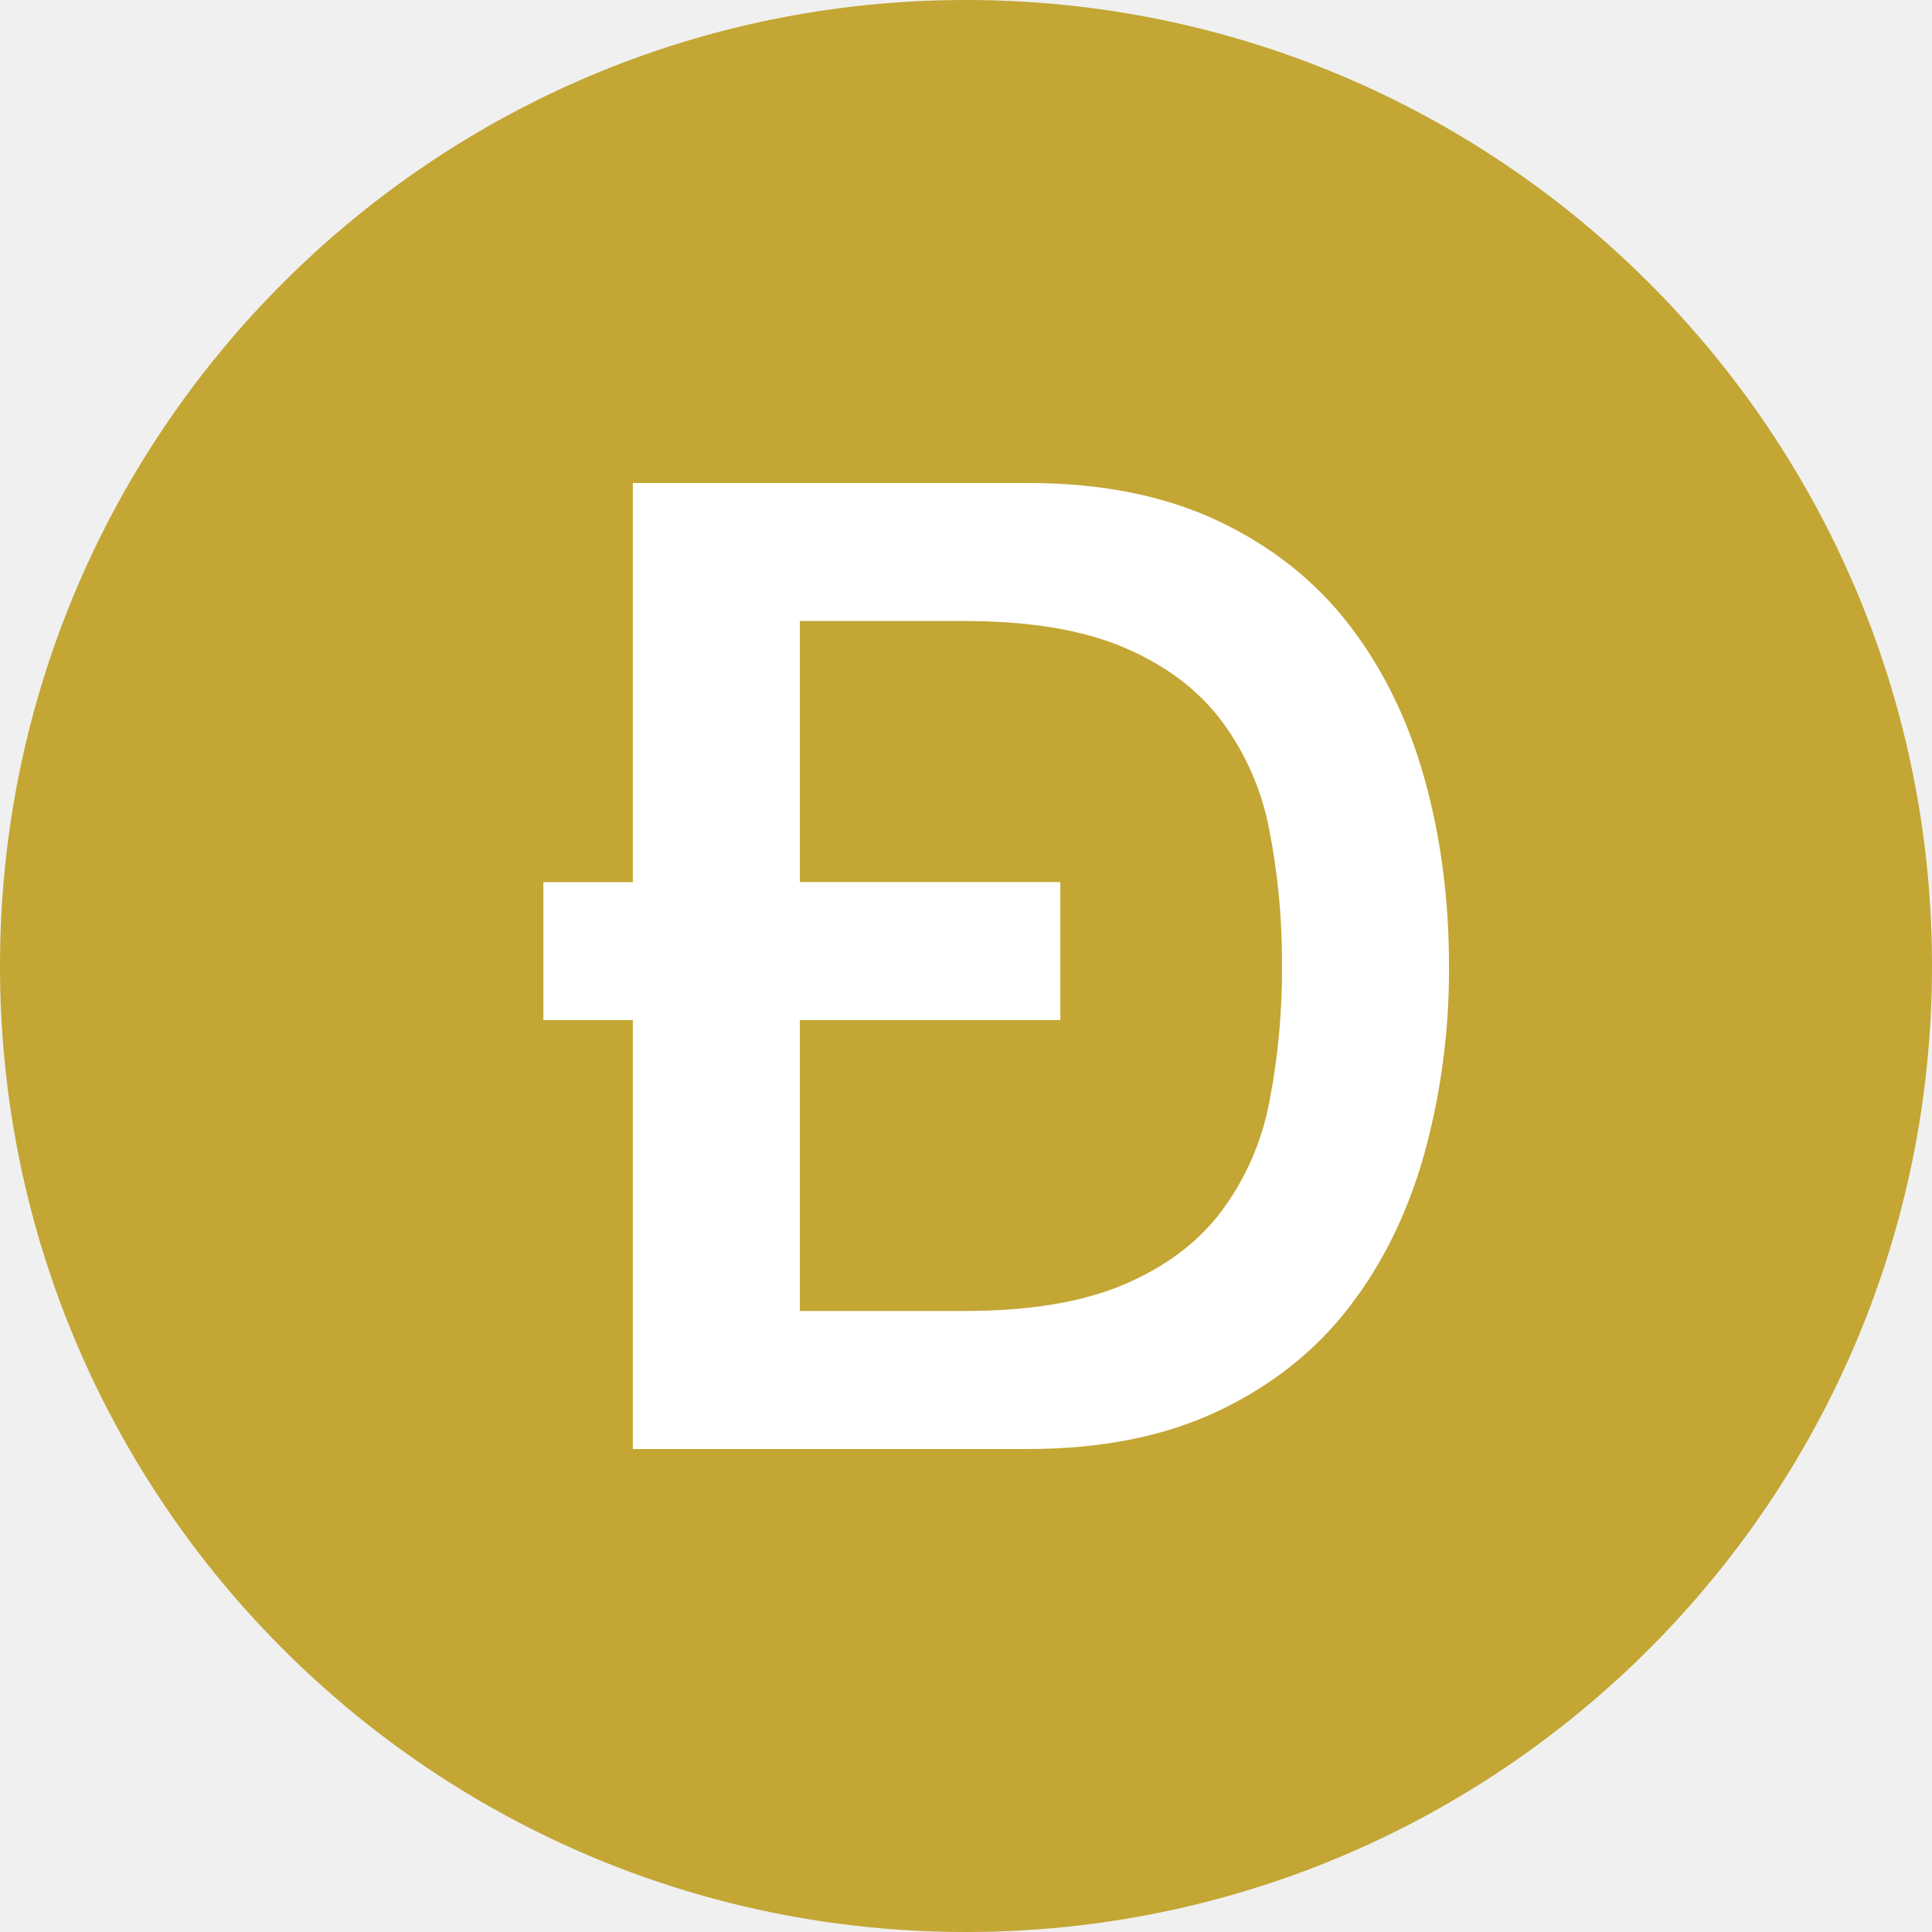
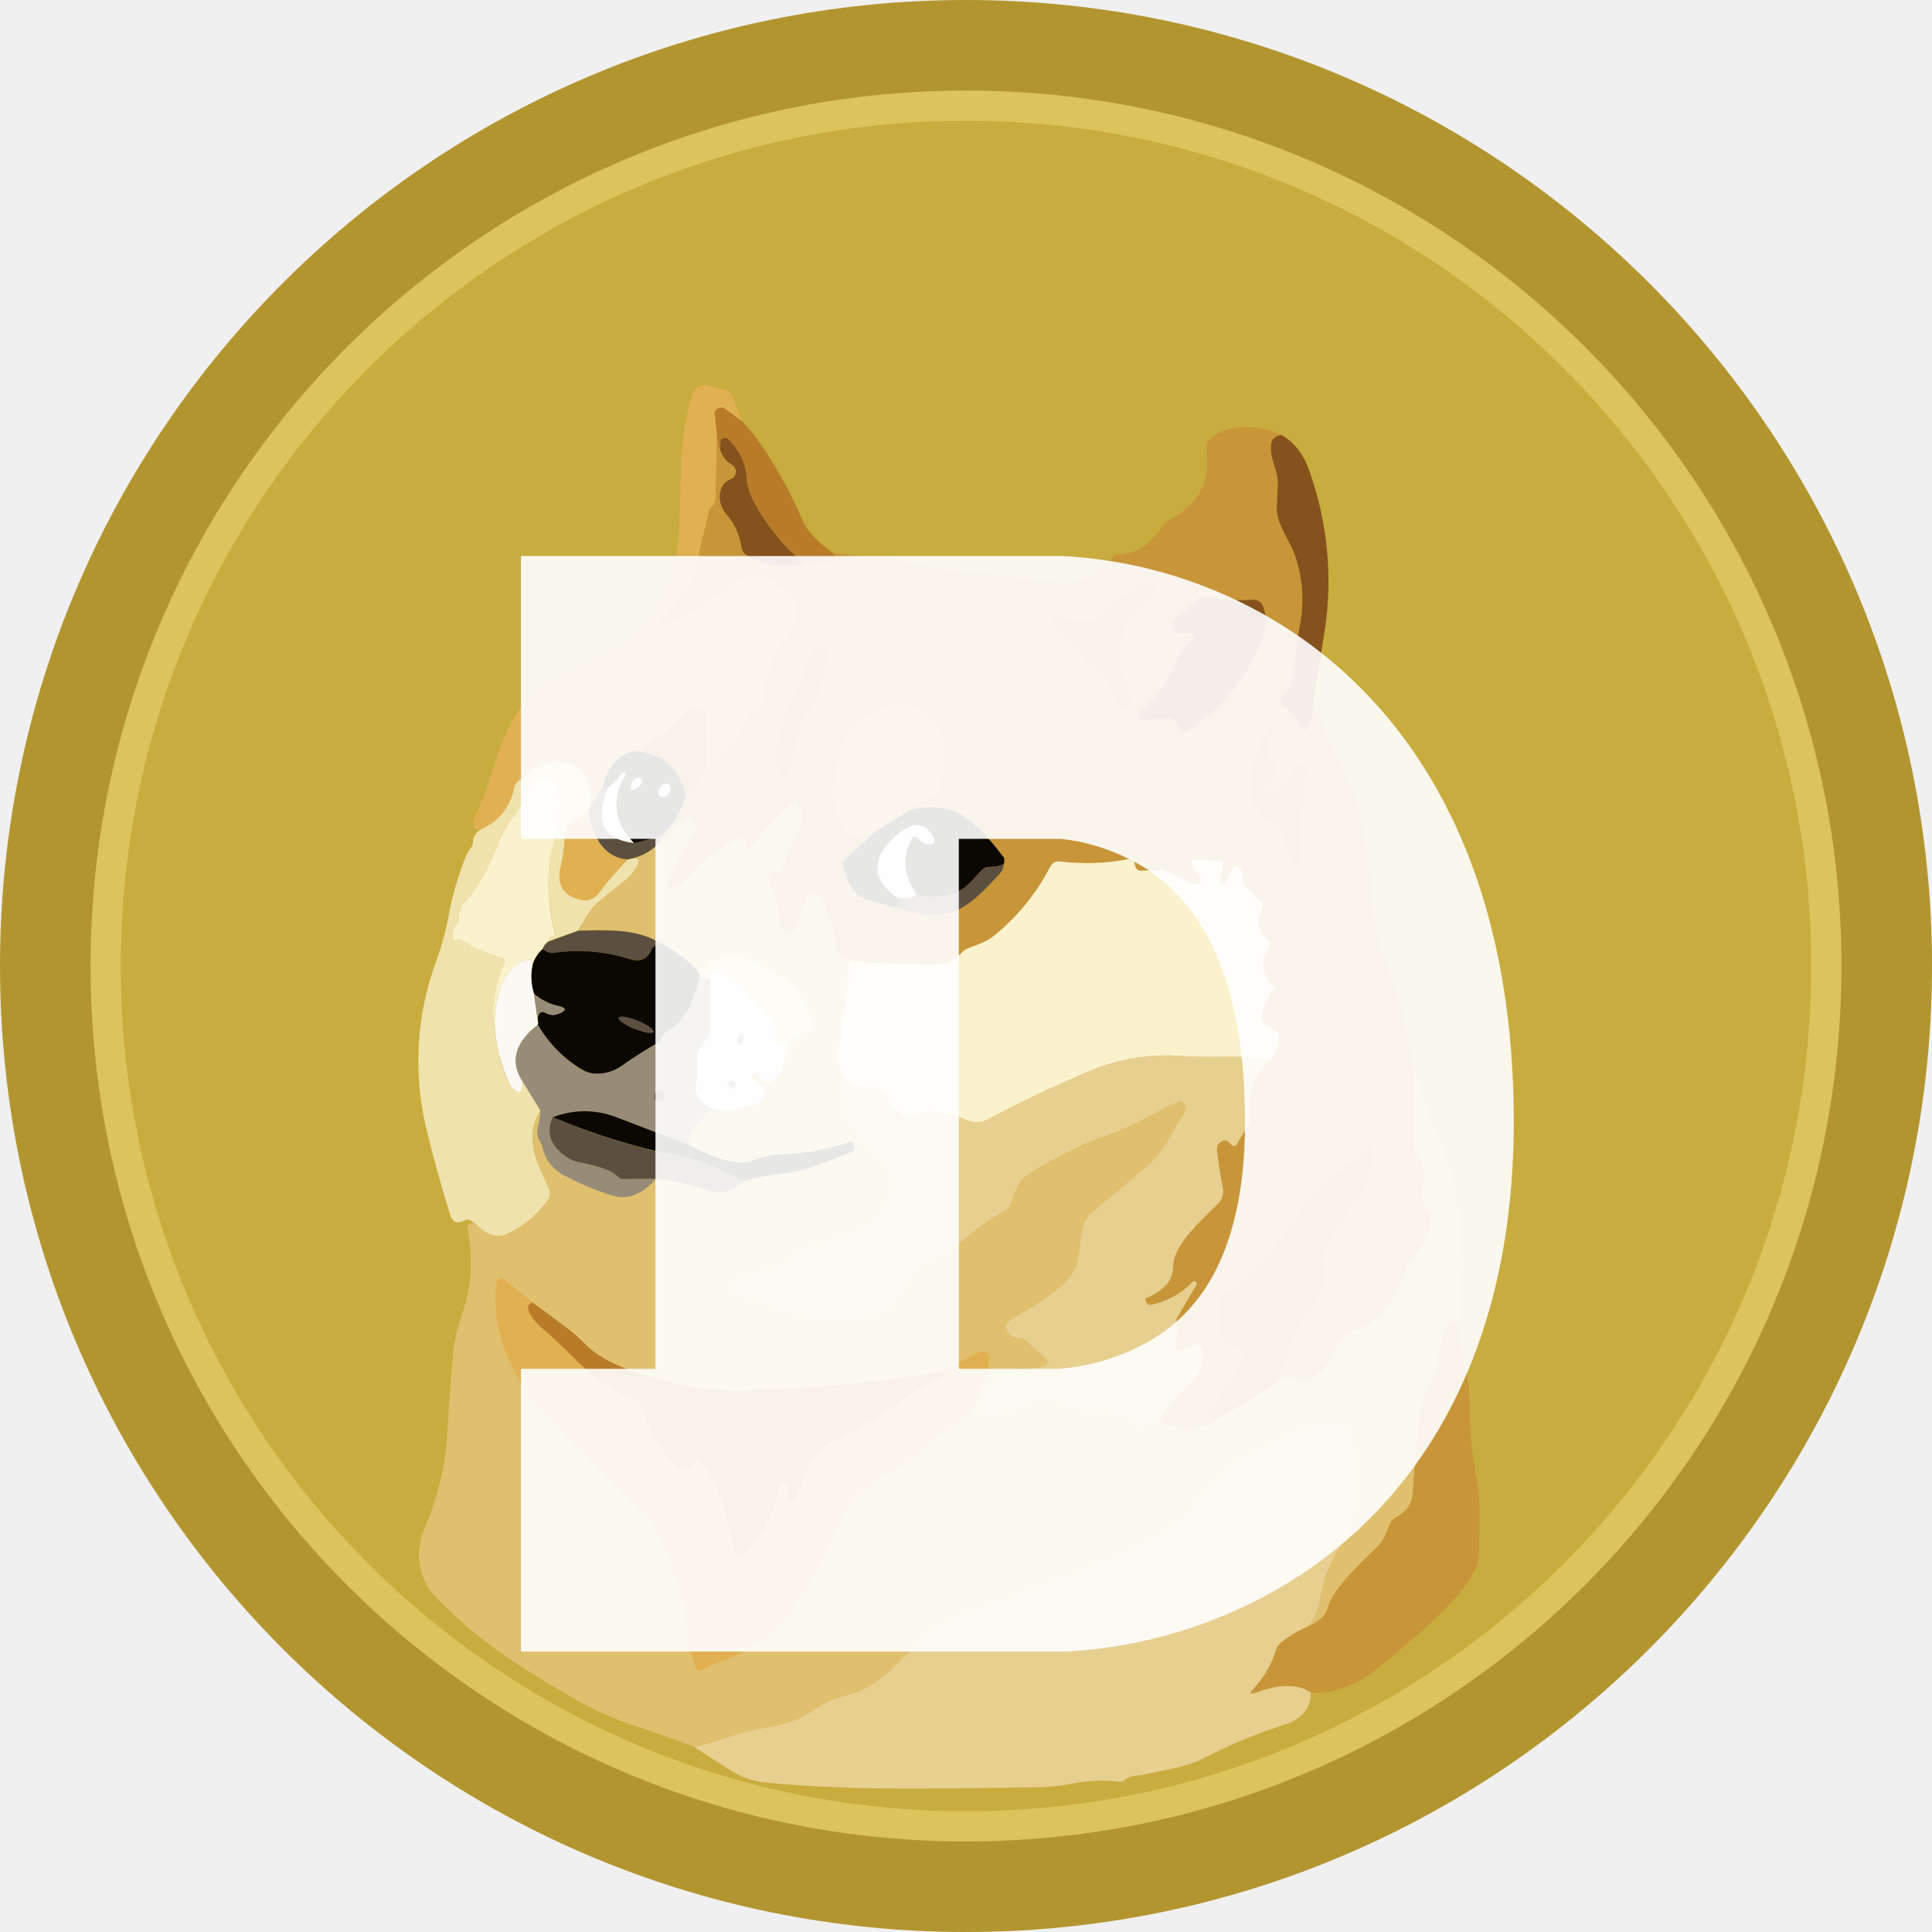
- <svg xmlns="http://www.w3.org/2000/svg" viewBox="0 0 32 32">
-   <g fill="none" fill-rule="evenodd">
-     <circle cx="16" cy="16" r="16" fill="#C3A634" />
-     <path fill="#FFF" d="M13.248 14.61h4.314v2.286h-4.314v4.818h2.721c1.077 0 1.958-.145 2.644-.437.686-.291 1.224-.694 1.615-1.21a4.4 4.4 0 00.796-1.815 11.4 11.4 0 00.21-2.252 11.4 11.4 0 00-.21-2.252 4.396 4.396 0 00-.796-1.815c-.391-.516-.93-.919-1.615-1.21-.686-.292-1.567-.437-2.644-.437h-2.721v4.325zm-2.766 2.286H9v-2.285h1.482V8h6.549c1.21 0 2.257.21 3.142.627.885.419 1.607.99 2.168 1.715.56.724.977 1.572 1.25 2.543.273.971.409 2.01.409 3.115a11.47 11.47 0 01-.41 3.115c-.272.97-.689 1.819-1.25 2.543-.56.725-1.282 1.296-2.167 1.715-.885.418-1.933.627-3.142.627h-6.549v-7.104z" />
+ <svg xmlns="http://www.w3.org/2000/svg" width="64" height="64" viewBox="0 0 64 64">
+   <defs>
+     <clipPath id="cc">
+       <circle cx="32" cy="32" r="28.5" />
+     </clipPath>
+   </defs>
+   <circle cx="32" cy="32" r="32" fill="#B39530" />
+   <circle cx="32" cy="32" r="28.5" fill="#C9AC3E" />
+   <g clip-path="url(#cc)">
+     <svg x="1" y="5" width="62" height="62" viewBox="0 0 24 24">
+       <path fill="#E1B051" d="m9.129 3.462-.224-.158a.083.083 0 0 0-.132.08l.036.219-.022.878q0 .036-.027.061l-.022.022a.14.14 0 0 0-.04.07c-.065.273-.13.554-.188.834a.4.4 0 0 1-.105.194l-.19.202c-.236.254-.205.298.102.131.233-.131.465-.285.711-.47.08-.06.22-.078.408-.057a.13.13 0 0 1 .088.044c.08.084.163.145.255.198.03.013.048.044.052.079.022.15 0 .307-.105.421-.194.22-.3.505-.298.8a.1.1 0 0 1-.053.096c-.224.132-.237.382-.422.557q-.128.12-.272.211l-.017-.588a.136.136 0 0 0-.145-.132c-.07 0-.14.044-.202.114a1.4 1.4 0 0 1-.588.426c-.185.044-.308.189-.382.44a.8.8 0 0 1-.163.254q.033-.6-.54-.54-.125.013-.395.241a.14.14 0 0 0-.044.08.7.7 0 0 1-.421.526c-.075.018-.11-.018-.105-.092q-.002-.017.008-.035c.29-.549.294-1.203.8-1.642a1.6 1.6 0 0 1 .46-.299c.874-.307 1.33-.882 1.374-1.738l.027-.86a3.4 3.4 0 0 1 .145-.918.16.16 0 0 1 .193-.105l.241.066q.046.011.066.057l.132.333z" />
+       <path fill="#B87C29" d="m9.13 3.463.162.188q.365.509.614 1.089c.053.127.18.263.39.417.12.092 0 .14-.363.132a2.8 2.8 0 0 1-.641-.768.75.75 0 0 1-.106-.33.75.75 0 0 0-.237-.496.057.057 0 0 0-.096.035l-.005.106a.5.5 0 0 1-.044-.229l-.026-.223a.083.083 0 0 1 .127-.08l.22.159z" />
+       <path fill="#C89539" d="M16.044 3.642c-.093.01-.14.07-.132.176 0 .167.088.281.088.44q0 .148-.013.298c-.018.232.184.447.245.667.088.298.106.566.062.794a7 7 0 0 0-.097.703.4.4 0 0 1-.145.285.07.07 0 0 0-.018.088l.027.026q.166.1.22.272a.05.05 0 0 0 .049.04.05.05 0 0 0 .052-.035.6.6 0 0 0 .066-.29c.043.044.074.088.078.114.088.242.194.479.308.703.123.25.197.46.233.636q.111.568.144 1.128c.01.18.062.453.132.615q.283.71.395 1.444v.984a.11.11 0 0 0 .027.087c.11.145.136.32.087.527q-.033.146.066.233.045.038.044.096a.74.74 0 0 1-.18.461.85.85 0 0 0-.184.308c-.106.32-.32.619-.659.702a.2.2 0 0 0-.127.092c-.136.229-.176.43-.457.536a.08.08 0 0 1-.083-.013c-.08-.058-.167-.044-.263.03a3.7 3.7 0 0 1 .228-.645q.072-.158.197-.29.224-.247.132-.64a.13.13 0 0 1 .022-.1c.15-.217.233-.44.404-.651a.98.98 0 0 0 .22-.668.04.04 0 0 0-.007-.02.04.04 0 0 0-.016-.015h-.026a.04.04 0 0 0-.018.014c-.263.285-.619.456-.834.79a4.5 4.5 0 0 1-1 1.12.24.24 0 0 0-.088.21c.026.206 0 .434.276.439q.064.006.062.066a.4.4 0 0 1-.075.232q-.197.282-.382.571a.057.057 0 0 0 .053.057l.07.005c-.079.043-.15.1-.246.11-.263.026-.434-.014-.513-.11q.225-.284.403-.453a.47.47 0 0 0 .152-.457.07.07 0 0 0-.068-.039.7.7 0 0 0-.184.053.06.06 0 0 1-.067-.007.06.06 0 0 1-.021-.063.8.8 0 0 0 .017-.277.1.1 0 0 1 .013-.07l.242-.408a.03.03 0 0 0 .005-.024.03.03 0 0 0-.014-.02.03.03 0 0 0-.04 0 1 1 0 0 1-.526.298c-.04.009-.062-.008-.075-.044l-.008-.035.004-.004a.7.7 0 0 0 .272-.176.38.38 0 0 0 .088-.25c0-.268.386-.601.566-.781a.23.23 0 0 0 .066-.207 6 6 0 0 1-.075-.483q-.006-.085.066-.118a.07.07 0 0 1 .044-.009c.013 0 .027.009.04.018l.035.035q.047.04.074-.013l.158-.264a.1.1 0 0 0 .01-.052c-.045-.308.043-.562.254-.751a.5.5 0 0 0 .114-.299.08.08 0 0 0-.044-.079l-.132-.088a.09.09 0 0 1-.044-.088.73.73 0 0 1 .145-.35q.028-.035-.004-.062c-.101-.079-.176-.276-.088-.395a.3.3 0 0 0 .044-.114.07.07 0 0 0-.018-.066q-.198-.184-.074-.4c.013-.03.013-.057-.009-.079l-.215-.223a.08.08 0 0 1-.022-.066.24.24 0 0 0-.057-.176.04.04 0 0 0-.035-.018l-.021.01-.014.017q-.046.117-.119.22l-.026.008q-.033-.001-.026-.035l.043-.22q.015-.054-.043-.056l-.325-.014a.044.044 0 0 0-.04.066l.119.176a.04.04 0 0 1 .004.04.04.04 0 0 1-.03.026.17.17 0 0 1-.115-.018l-.29-.145a.2.2 0 0 0-.096-.017l-.22.013q-.074.002-.087-.062l-.014-.035a.07.07 0 0 0-.079-.052 2.7 2.7 0 0 1-.878.03.12.12 0 0 0-.122.066 2.8 2.8 0 0 1-.734.896c-.096.074-.206.11-.316.149a.2.2 0 0 0-.088.057c-.18.202-.342.154-.588.15q-.393-.01-.772-.031a.4.4 0 0 0-.176-.07.08.08 0 0 1-.066-.07c-.022-.25-.1-.492-.228-.708a.08.08 0 0 0-.08-.044.08.08 0 0 0-.07.053l-.153.404a.1.1 0 0 1-.07.06.1.1 0 0 1-.088-.025.1.1 0 0 1-.026-.057l-.04-.255a.6.6 0 0 0-.03-.118l-.088-.242a.06.06 0 0 1 .026-.07l.026-.004h.057c.031 0 .049-.013.062-.044.052-.167.127-.33.21-.483a.35.35 0 0 0-.004-.351q-.029-.046-.07-.009a3.7 3.7 0 0 0-.518.544q-.067.098-.088-.022a.1.1 0 0 0-.022-.057c-.022-.017-.044-.022-.075-.008q-.402.194-.614.47a.4.4 0 0 1-.246.162c-.035.004-.044-.01-.04-.044q.136-.352.343-.667c.044-.062.026-.123-.044-.185q-.032-.039-.07 0l-.33.307q0-.05.031-.087.197-.185.308-.51.098.007.118-.065c.03-.132.088-.224.154-.33q.146-.091.272-.21c.184-.176.197-.426.421-.558a.1.1 0 0 0 .053-.096c0-.308.101-.571.299-.8a.52.52 0 0 0 .105-.42.1.1 0 0 0-.053-.08 1 1 0 0 1-.25-.197.14.14 0 0 0-.088-.044c-.197-.022-.333 0-.412.057a6 6 0 0 1-.712.47q-.459.249-.1-.132l.188-.202a.44.44 0 0 0 .106-.193l.188-.834a.14.14 0 0 1 .04-.07l.022-.023a.1.1 0 0 0 .026-.061l.022-.878a.5.5 0 0 0 .04.233.37.37 0 0 0 .149.188.1.1 0 0 1 .053.097.1.1 0 0 1-.066.088c-.193.079-.176.32-.057.452a.8.8 0 0 1 .197.417c.005.053.035.088.084.119a.95.95 0 0 0 .724.096q.541 0 .364-.132a8.6 8.6 0 0 1 1.383.198 2 2 0 0 0 .404.044c.255 0 .487.07.746.092.255.022.51.088.746-.035a1 1 0 0 0 .33-.285q.262 0 .412-.132.13-.114.22-.26a.2.2 0 0 1 .066-.052.87.87 0 0 0 .452-.478c.057-.145.026-.308.03-.461a.13.13 0 0 1 .036-.088c.206-.233.702-.18.922-.062" />
+       <path fill="#85511C" d="M16.043 3.642c.175.096.307.272.382.526.21.618.272 1.277.184 1.923l-.162 1.014a.6.6 0 0 1-.066.29.05.05 0 0 1-.05.03.05.05 0 0 1-.047-.034.48.48 0 0 0-.223-.273.07.07 0 0 1-.03-.088.1.1 0 0 1 .02-.026.4.4 0 0 0 .146-.285 7 7 0 0 1 .096-.702 1.7 1.7 0 0 0-.061-.79c-.062-.22-.264-.44-.246-.672l.013-.294c0-.163-.088-.277-.088-.444-.009-.105.04-.162.132-.175m-6.106 1.65a.97.97 0 0 1-.73-.096.15.15 0 0 1-.087-.119.8.8 0 0 0-.193-.417c-.114-.132-.132-.373.057-.452a.1.1 0 0 0 .053-.144.1.1 0 0 0-.04-.04.35.35 0 0 1-.15-.19l.005-.105a.057.057 0 0 1 .097-.035q.218.212.237.496a.8.8 0 0 0 .105.33q.257.459.641.772z" />
+       <path fill="#B87C29" d="M14.222 5.552a.1.1 0 0 1 .057-.022q.163-.02.123.132a.12.12 0 0 1-.044.061.95.95 0 0 0-.396.76c-.017.241.154.364.15.597l-.013.04a.08.08 0 0 1-.057.025.14.14 0 0 1-.132-.105 1.1 1.1 0 0 0-.167-.364.12.12 0 0 0-.061-.044.25.25 0 0 1-.176-.167.2.2 0 0 0-.053-.083l-.254-.22a.2.2 0 0 1-.08-.175.06.06 0 0 1 .022-.038.06.06 0 0 1 .04-.015c.013 0 .022 0 .03.009a.6.6 0 0 0 .37.096q.044-.001.083-.035z" />
+       <path fill="#85511C" d="M15.7 6.478a2.37 2.37 0 0 1-.864.966.07.07 0 0 1-.092-.026l-.057-.097a.11.11 0 0 0-.115-.053l-.298.04a.066.066 0 0 1-.069-.075.1.1 0 0 1 .016-.035c.171-.162.369-.355.44-.584a.67.67 0 0 1 .245-.338.048.048 0 0 0-.022-.087l-.167-.01a.08.08 0 0 1-.074-.074c0-.048.017-.088.061-.123.07-.057.136-.114.193-.18a.22.22 0 0 1 .224-.074c.176.03.36.043.553.026a.14.14 0 0 1 .14.096c.032.097.04.198.023.29q-.029.146-.136.338" />
+       <path fill="#B87C29" d="M9.638 7.386q.144-.446.426-.992.026-.053.079-.026.084.034.074.127a1.56 1.56 0 0 1-.263.729c-.154.237-.145.483-.215.746a.07.07 0 0 1-.057.044q-.06.008-.079-.03a.4.4 0 0 1-.044-.216q.027-.19.08-.382" />
+       <path fill="#E1B051" d="m11.254 8.462-.421.277c-.127.052-.233.057-.33.009-.166-.088-.18-.312-.21-.479a.4.4 0 0 1 .013-.193q.053-.159.075-.325c.03-.276.285-.47.526-.597.224-.11.44-.075.646.114.285.264.167.641.092.966a.08.08 0 0 1-.062.057.57.57 0 0 0-.324.171z" />
+       <path fill="#B87C29" d="M8.681 7.874q-.106.15-.153.33-.02.072-.119.065-.133-.559-.68-.57.356-.147.588-.43a.28.28 0 0 1 .202-.115.136.136 0 0 1 .145.132zm7.209.356q.264-.02.325-.334a.04.04 0 0 1 .021-.026.04.04 0 0 1 .031 0l.035.013a.105.105 0 0 1 .062.11 7 7 0 0 0-.07 1.097q.001.124-.097.044c-.057-.057-.101-.176-.123-.356a.12.12 0 0 0-.044-.088c-.154-.118-.316-.166-.351-.386a1.11 1.11 0 0 1 .215-.904.04.04 0 0 1 .026-.018c.01 0 .018 0 .027.009v.018l-.088.254q-.014.058.03.097.105.08.08.193a.14.14 0 0 1-.057.088.3.3 0 0 0-.088.092.066.066 0 0 0 .03.088q.015.01.036.008" />
+       <path fill="#0B0802" d="M7.729 7.7q.544.011.68.57a1.3 1.3 0 0 1-.307.514l-.356.096c-.263-.263-.298-.553-.118-.878q.011-.019-.01-.03c-.008-.01-.021-.005-.03.004a.8.8 0 0 1-.184.198q-.065-.006-.057-.044c.07-.246.197-.395.382-.435z" />
+       <path fill="#EFE2AD" d="M7.184 8.387c0 .027-.004.044-.022.049-.074.074-.131.122-.17.131q-.133.052-.133.189-.006.212-.052.404c-.062.241.022.386.241.439a.22.22 0 0 0 .246-.088q.165-.223.369-.426l.074-.017c.088 0 .088.052.005.166a.6.6 0 0 1-.106.115l-.316.254a.7.7 0 0 0-.166.185l-.132.21-.378.136.01-.03q0-.028.034-.022.02.001.04-.031a.03.03 0 0 0 .004-.022 2.5 2.5 0 0 1-.066-.966l.084-.307c.03-.114.048-.237.048-.36a.5.5 0 0 0-.083-.29.09.09 0 0 0-.084-.044c-.145.01-.241.07-.285.19a1 1 0 0 1-.167.306q-.107.132-.18.33a3.5 3.5 0 0 1-.307.61q-.062.072-.132.136a.26.26 0 0 0-.061.193.15.15 0 0 1-.031.084.26.26 0 0 0-.053.175q-.001.053.044.027a.1.1 0 0 1 .07 0q.25.152.531.237a.08.08 0 0 1 .027.057l-.005.03a1.56 1.56 0 0 0-.131.786q.046.46.206.764a.15.15 0 0 0 .088.075q.046.014.052-.031l.018-.097.228.369c-.224.36-.035.676.11 1.005a.15.15 0 0 1-.017.15 1.33 1.33 0 0 1-.51.425c-.158.08-.307-.004-.412-.122l-.062-.044a.09.09 0 0 0-.088 0c-.087.043-.145.026-.175-.066q-.171-.541-.316-1.142a3.7 3.7 0 0 1 .145-2.15q.099-.283.153-.585c.044-.223.11-.46.207-.706a.7.7 0 0 1 .07-.128.14.14 0 0 0 .03-.079c0-.066.04-.123.106-.166a.7.7 0 0 0 .421-.527.14.14 0 0 1 .044-.08q.27-.229.395-.24c.382-.045.562.14.54.54" />
+       <path fill="#FCF9F5" d="M7.742 8.88c-.395-.053-.51-.286-.343-.707a.7.7 0 0 0 .189-.198q.013-.016.03-.004.022.011.01.03-.27.486.118.878zm.048-.844a.04.04 0 0 1 .044.014.04.04 0 0 1 .009.04.13.13 0 0 1-.08.091q-.08.039-.06-.044c.012-.057.043-.087.087-.1" />
+       <path fill="#FAF2CD" d="M6.644 10.135a.18.18 0 0 0-.075.101.44.44 0 0 0-.131.22c.009-.123-.07-.119-.224.008-.202.159-.268.518-.263.76-.03-.28.017-.562.136-.817a.07.07 0 0 0-.027-.057 2.2 2.2 0 0 1-.53-.232.07.07 0 0 0-.071 0q-.045.02-.044-.031a.24.24 0 0 1 .053-.176.12.12 0 0 0 .03-.087c0-.075.018-.14.066-.19.066-.07.11-.113.123-.135.123-.185.224-.387.312-.615q.074-.189.18-.325a1 1 0 0 0 .167-.307q.067-.177.285-.189a.09.09 0 0 1 .088.044.5.5 0 0 1 .079.29q-.001.186-.049.364l-.083.308a2.5 2.5 0 0 0 .066.974l-.004.009q-.02.032-.044.03c-.018-.004-.031 0-.031.022z" />
+       <path fill="#5B4F40" d="M7.347 8.133c0 .022.013.035.057.04-.171.42-.057.658.342.702l.351-.092a.13.13 0 0 0-.026.083.64.64 0 0 1-.334.202l-.074.017c-.33-.013-.483-.36-.5-.65.017 0 .026-.021.021-.048a.9.9 0 0 0 .163-.254" />
+       <path fill="#FCF9F5" d="M8.08 8.16c-.031.044-.031.096 0 .118.03.022.083.005.11-.035.03-.044.03-.096 0-.118-.031-.022-.084-.005-.11.035" />
+       <path fill="#E0C06E" d="M10.582 10.397q-.098-.019-.096.075c.008.202-.01.386-.053.54q-.033.133-.04.272c0 .202-.07.338.022.566l.01.466c0 .035.012.07.034.096q.232.29.457.54.271.304.035.601c-.132.163-.237.308-.452.356a2.4 2.4 0 0 0-.83.338c-.175.119-.386.162-.588.228-.14.049-.145.101-.004.158l.447.19c.417.183.821.197 1.265.113.285-.052.408-.368.557-.58.145-.219.426-.214.62-.386a4 4 0 0 1 .539-.386.13.13 0 0 0 .061-.07c.062-.154.106-.312.255-.404a5.4 5.4 0 0 1 1.027-.5c.308-.106.567-.281.865-.413a.07.07 0 0 1 .05-.001.07.07 0 0 1 .038.032.09.09 0 0 1 0 .1c-.154.25-.28.532-.514.72l-.676.571c-.149.123-.14.37-.167.55-.022.175-.127.324-.307.456a7 7 0 0 1-.544.35c-.11.062-.119.133-.018.216a.14.14 0 0 0 .088.03q.055.002.097.036l.267.232a.056.056 0 0 1 .016.068l-.016.02-.026.009c-.334.066-.685.132-.808.5a.1.1 0 0 0 .006.082.1.1 0 0 0 .027.032.1.1 0 0 0 .038.018.22.22 0 0 0 .175-.022c.246-.132.545-.241.817-.132q.25.098.5.097.239.001.44.167.046.033.1.026a.3.3 0 0 0 .176-.092q.112.144.509.11c.097-.009.167-.062.246-.11l.781-.474q.145-.118.264-.03a.1.1 0 0 0 .083.012c.28-.11.32-.307.456-.535a.22.22 0 0 1 .132-.092c.334-.084.549-.382.659-.703a.9.9 0 0 1 .175-.307.72.72 0 0 0 .185-.461.12.12 0 0 0-.044-.097q-.099-.09-.066-.232c.048-.207.022-.382-.088-.527a.14.14 0 0 1-.03-.088l.008-.983q.12.436.286.834.203.506.254.781c.101.57.114 1.146.03 1.721q-.083-.225-.188.106c-.07.228-.048.412-.175.627a1.4 1.4 0 0 0-.145.558q-.047.427-.075.834c-.009.14-.088.246-.224.32a.13.13 0 0 0-.061.066c-.053.114-.07.21-.167.303-.176.171-.57.536-.632.773-.035.131-.145.202-.264.254a.76.76 0 0 0 .158-.333c.04-.19.066-.308.088-.352.057-.144.132-.28.202-.403.26-.43.167-.918.105-1.388a.12.12 0 0 0-.114-.105 1.3 1.3 0 0 0-.605.088c-.334.15-.615.246-.922.527-.22.197-.352.483-.58.64a6.4 6.4 0 0 1-1.115.558q-.739.289-1.484.558a2.5 2.5 0 0 0-.408.188c-.465.264-.694.769-1.234.9-.162.04-.32.11-.47.22-.201.136-.456.175-.693.22-.263.048-.509.162-.79.223-.246-.088-.505-.184-.777-.272a4.2 4.2 0 0 1-.755-.338q-.459-.263-.825-.505a6 6 0 0 1-.944-.786c-.29-.298-.29-.676-.106-1.027.137-.386.22-.733.233-1.045q.033-.56.08-1.102.013-.164.14-.557.15-.482.043-1.01-.011-.053.036-.066c.022-.009.044-.004.07 0 .11.123.254.207.412.132q.311-.156.51-.43a.15.15 0 0 0 .017-.15c-.145-.329-.333-.645-.11-1.005a1 1 0 0 1-.03.207.24.24 0 0 0 .026.193l.03.074q.049.232.273.352.297.17.632.267.278.087.549-.215.199.006.68.15a.42.42 0 0 0 .453-.123c.087-.036.29-.07.592-.106q.2-.026.782-.263a.06.06 0 0 0 .03-.035.07.07 0 0 0 0-.044v-.027a.04.04 0 0 0-.015-.02.04.04 0 0 0-.024-.006h-.013a3.1 3.1 0 0 1-.931.163c-.123 0-.237.052-.351.087-.207.07-.602-.118-.782-.215a.29.29 0 0 1 .136-.285.2.2 0 0 0 .058-.07q.04-.098.153-.097.133.031.43-.044c.123-.026.19-.083.194-.162a.11.11 0 0 0-.058-.097.25.25 0 0 1-.1-.11c-.01-.017 0-.035.021-.043l.027-.005q.02-.005.026.009.033.082.105.097.046.013.097-.027.152-.117.145-.36a.7.7 0 0 1 .312-.272q.046-.028.035-.075a1 1 0 0 0-.211-.46c-.114-.132-.298-.18-.439-.295-.18-.144-.426-.118-.632-.052a.04.04 0 0 0-.016.008l-.01.014v.013c0 .017-.01.03-.031.03a.26.26 0 0 0-.132.053 1.7 1.7 0 0 0-.474-.355c-.307-.19-.702-.167-1.054-.158l.132-.211a.7.7 0 0 1 .163-.184l.316-.255a.6.6 0 0 0 .105-.114c.083-.114.079-.167-.004-.167a.64.64 0 0 0 .333-.202l.33-.307q.037-.04.074 0 .099.092.044.184-.209.316-.347.667c-.009.035 0 .049.04.044a.4.4 0 0 0 .246-.162c.14-.185.346-.338.614-.47.026-.013.053-.009.07.009a.1.1 0 0 1 .031.057q.015.12.088.022c.132-.18.307-.364.514-.544q.044-.039.07.008a.34.34 0 0 1 0 .352 3 3 0 0 0-.207.482c-.013.031-.03.044-.061.044H9.52a.06.06 0 0 0-.053.049v.026l.088.241q.026.06.03.119l.04.255a.096.096 0 0 0 .1.083.1.1 0 0 0 .045-.013.1.1 0 0 0 .044-.048l.15-.404a.083.083 0 0 1 .149-.01c.131.225.206.462.228.703a.08.08 0 0 0 .066.075.4.4 0 0 1 .175.07" />
+       <path fill="#0B0802" d="M12.483 9.146a.4.4 0 0 1-.184.035.12.12 0 0 0-.088.036c-.101.096-.18.22-.316.28a.76.76 0 0 1-.527.04c-.171-.246-.189-.483-.066-.715a.044.044 0 0 1 .079-.01q.06.073.145.08.09 0 .057-.084c-.18-.404-.606.053-.68.22q-.132.305.21.544l.018.035q.013.033-.013.066a.1.1 0 0 1-.044.022c-.176-.048-.435-.079-.531-.237a1 1 0 0 1-.119-.285.09.09 0 0 1 .026-.088l.382-.351.426-.272q.47-.13.768.11.22.169.44.465.026.027.026.048l-.005.057z" />
+       <path fill="#E1B051" d="M7.163 8.435c.013.29.175.637.5.65a4 4 0 0 0-.368.426.22.22 0 0 1-.246.088q-.332-.078-.242-.44a2.4 2.4 0 0 0 .053-.403c0-.088.044-.154.132-.185a.7.7 0 0 0 .17-.131z" />
+       <path fill="#FCF9F5" d="M11.364 9.537c-.03.04-.114.048-.25.035-.229-.158-.299-.342-.211-.544.075-.167.5-.623.68-.22q.035.088-.057.084a.2.2 0 0 1-.144-.08.044.044 0 0 0-.08.01c-.122.232-.105.47.062.715" />
+       <path fill="#FAF2CD" d="M15.899 11.662a2.7 2.7 0 0 0-.58-.044q-.29.007-.58-.013c-.39-.026-.78.039-1.14.189q-.705.297-1.304.619a.4.4 0 0 1-.132.044.3.3 0 0 1-.158-.03c-.264-.115-.505-.133-.733-.062a.13.13 0 0 1-.11-.018.5.5 0 0 1-.184-.224.19.19 0 0 0-.185-.114.4.4 0 0 1-.377-.162c-.093-.224-.022-.36-.022-.562q.002-.133.044-.272a2 2 0 0 0 .048-.54q-.002-.094.096-.075c.255.013.514.026.773.03.246.005.408.053.593-.149a.2.2 0 0 1 .083-.057c.11-.043.22-.074.316-.149.305-.243.555-.549.734-.895a.12.12 0 0 1 .127-.066q.453.053.873-.031a.07.07 0 0 1 .08.053l.008.035q.02.067.088.061l.224-.013c.035 0 .066 0 .096.018l.29.145a.2.2 0 0 0 .114.017.04.04 0 0 0 .031-.026.04.04 0 0 0 0-.04l-.123-.175a.044.044 0 0 1 .04-.066l.324.013c.04 0 .053.022.044.057l-.044.22c0 .021.005.035.027.035.009 0 .022 0 .026-.013a1 1 0 0 0 .123-.216.04.04 0 0 1 .03-.026.04.04 0 0 1 .036.018q.065.078.057.175a.1.1 0 0 0 .022.066l.215.22c.022.026.022.052.009.083q-.124.218.074.395.028.032.022.07a.3.3 0 0 1-.048.11c-.088.123-.013.32.088.4q.032.027.004.061a.7.7 0 0 0-.145.351.09.09 0 0 0 .044.088l.132.088q.045.026.044.079a.5.5 0 0 1-.114.298" />
+       <path fill="#5B4F40" d="M12.483 9.148a.18.18 0 0 1-.053.123c-.176.189-.378.417-.623.496-.29.088-.479-.022-.734-.07a.1.1 0 0 0 .044-.022q.027-.033.013-.066l-.017-.035c.136.017.22 0 .25-.035q.276.079.527-.04c.14-.061.22-.184.325-.28a.11.11 0 0 1 .088-.036.4.4 0 0 0 .184-.04zM7.026 10c.351-.01.746-.031 1.053.158a.4.4 0 0 0-.11.07c-.048.132-.144.175-.276.132a2.2 2.2 0 0 0-.979-.075q-.06.012-.145-.048a.2.2 0 0 1 .075-.097z" />
+       <path fill="#0B0802" d="M8.08 10.156q.284.146.474.351l.035.08c-.044.21-.188.583-.395.684a.2.2 0 0 0-.088.088.2.2 0 0 1-.074.088q-.216.123-.44.28c-.14.106-.35.15-.508.058a1.6 1.6 0 0 1-.576-.58l.005-.022c-.009-.057 0-.096.013-.118q.032-.04.083-.013.078.044.15.017.196-.068-.01-.11a.7.7 0 0 1-.289-.153.7.7 0 0 1-.022-.351.44.44 0 0 1 .132-.22q.085.06.145.048c.328-.048.663-.02.979.08.131.043.228-.005.276-.132q.013-.028.11-.075" />
+       <path fill="#EFE2AD" d="M9.677 11.548c.013-.04-.013-.074-.088-.11-.03-.017-.043-.043-.03-.074q.04-.144-.08-.255a3.4 3.4 0 0 1-.36-.395.5.5 0 0 0-.35-.175q-.066-.013-.053.074-.037.013-.127-.026l-.036-.08a.26.26 0 0 1 .132-.043c.022 0 .035-.018.03-.035v-.013a.04.04 0 0 1 .027-.022c.207-.066.452-.088.632.052.14.115.325.159.44.295.105.131.175.28.21.46.009.036 0 .057-.035.075q-.22.11-.307.272z" />
+       <path fill="#FCF9F5" d="M6.438 10.457a.7.7 0 0 0 .022.35l.053.378-.004.022c-.294.228-.36.474-.193.729l-.018.096c0 .031-.022.044-.048.031a.16.16 0 0 1-.092-.075 2.1 2.1 0 0 1-.202-.763c-.01-.242.057-.602.259-.764.153-.123.232-.127.223 0zm3.24 1.092q.007.244-.145.36-.051.04-.096.027c-.044-.009-.084-.044-.106-.097q-.006-.018-.026-.008l-.026.004c-.027.008-.031.026-.022.044a.27.27 0 0 0 .1.11.11.11 0 0 1 .058.096c0 .08-.07.132-.193.167q-.298.068-.43.044a.37.37 0 0 1-.242-.193.13.13 0 0 1-.018-.088q.032-.165.018-.316c-.013-.128.053-.233.132-.32a.13.13 0 0 0 .035-.088v-.677c-.009-.057.013-.087.057-.079a.52.52 0 0 1 .351.18c.105.141.228.273.356.396q.118.11.079.254c-.01.035 0 .057.03.075.075.035.101.07.088.11" />
+       <path fill="#968C78" d="M8.589 10.587c.061.026.1.035.127.026v.68a.12.12 0 0 1-.035.084c-.079.088-.145.193-.132.32.01.101 0 .207-.017.312a.14.14 0 0 0 .013.088q.094.165.246.193-.113-.002-.154.097a.16.16 0 0 1-.057.07.29.29 0 0 0-.136.285q-.465-.174-.926-.351a1.12 1.12 0 0 0-.817 0c-.066.145-.057.272.035.382a.54.54 0 0 0 .268.189c.15.035.422.079.527.188a.1.1 0 0 0 .079.035l.413-.004c-.176.202-.365.272-.55.215a3.4 3.4 0 0 1-.631-.263.52.52 0 0 1-.272-.356.2.2 0 0 0-.031-.074.24.24 0 0 1-.026-.194 1 1 0 0 0 .03-.206l-.228-.369c-.167-.254-.101-.5.193-.728q.23.38.57.58c.163.087.374.043.519-.058q.218-.156.434-.28a.18.18 0 0 0 .08-.089.16.16 0 0 1 .087-.088c.202-.1.351-.474.395-.684zm-2.13.22a.7.7 0 0 0 .29.153c.132.026.137.066.01.11a.17.17 0 0 1-.15-.018q-.051-.027-.083.013-.027.033-.013.119z" />
+       <path fill="#5B4F40" d="M7.746 11.256c.123.052.233.07.246.044.013-.036-.08-.097-.202-.15-.123-.048-.233-.066-.246-.035-.009.031.08.092.202.145z" />
+       <path fill="#968C78" d="M9.151 11.394q0 .039-.04.057c-.021.013-.039.005-.043-.022 0-.017 0-.035.009-.052q.067-.13.074.017" />
+       <path fill="#E7CF90" d="M15.898 11.661q-.315.284-.254.75c0 .018 0 .036-.01.053l-.157.264c-.018.035-.044.044-.075.013l-.035-.035a.1.1 0 0 0-.044-.018c-.008 0-.026 0-.04.01q-.072.031-.065.118.027.235.075.482a.23.23 0 0 1-.066.207c-.176.175-.562.513-.571.781q-.002.159-.084.25a.7.7 0 0 1-.272.176v.004l.005.036q.018.054.074.043a1 1 0 0 0 .527-.294.03.03 0 0 1 .02-.007.03.03 0 0 1 .02.007.03.03 0 0 1 .008.04l-.241.408a.1.1 0 0 0-.018.07.7.7 0 0 1-.013.277v.027a.06.06 0 0 0 .057.048l.031-.005a.7.7 0 0 1 .184-.053q.028 0 .049.018a.1.1 0 0 1 .026.044.48.48 0 0 1-.158.439 4 4 0 0 0-.404.448.27.27 0 0 1-.224.087.1.1 0 0 1-.044-.021.7.7 0 0 0-.439-.167 1.3 1.3 0 0 1-.504-.097c-.273-.11-.571 0-.813.132a.23.23 0 0 1-.175.022.105.105 0 0 1-.075-.132c.123-.369.474-.439.808-.5a.06.06 0 0 0 .042-.04.06.06 0 0 0-.016-.057l-.263-.233a.14.14 0 0 0-.101-.035.14.14 0 0 1-.088-.03c-.1-.084-.088-.154.018-.22q.288-.157.544-.347c.18-.131.285-.28.307-.456.027-.18.018-.426.167-.553l.676-.567c.233-.188.36-.47.514-.72a.09.09 0 0 0 0-.1.07.07 0 0 0-.088-.03c-.298.13-.557.306-.865.411q-.494.171-1.027.5c-.15.088-.193.25-.255.405a.13.13 0 0 1-.061.07q-.309.183-.54.386c-.193.176-.474.171-.619.386-.15.211-.272.527-.558.58a2.07 2.07 0 0 1-1.264-.114l-.448-.189c-.14-.057-.136-.11 0-.158.207-.066.413-.11.593-.228a2.4 2.4 0 0 1 .83-.338c.215-.044.325-.198.452-.356.158-.198.145-.395-.035-.601a10 10 0 0 1-.457-.54.15.15 0 0 1-.035-.097l-.009-.465a.39.39 0 0 0 .378.158.185.185 0 0 1 .184.114.54.54 0 0 0 .184.224.13.13 0 0 0 .11.017 1.02 1.02 0 0 1 .733.062q.076.034.158.026a.4.4 0 0 0 .132-.04q.6-.322 1.3-.614c.36-.152.75-.218 1.141-.193q.292.018.584.009c.197 0 .39.009.58.044z" />
+       <path fill="#968C78" d="m8.97 12.01-.021-.032c-.018-.03-.009-.044.026-.052.022-.005.044 0 .057.013l.012.013a.04.04 0 0 1 .006.018q0 .039-.03.052a.04.04 0 0 1-.032 0 .04.04 0 0 1-.017-.013" />
+       <path fill="#5B4F40" d="M8.04 12.186a.04.04 0 0 1-.026-.018.04.04 0 0 1-.008-.026c0-.04.008-.07.044-.088q.044-.027.07.017c.013.022.017.044.022.066q-.001.066-.062.053z" />
+       <path fill="#0B0802" d="M8.445 12.747c.18.092.575.281.781.21.114-.035.228-.087.351-.087.321-.005.64-.06.944-.163a.04.04 0 0 1 .035.027l.009.022v.044a.06.06 0 0 1-.035.035q-.578.243-.782.263c-.307.044-.5.075-.592.11a7 7 0 0 0-.426-.193 2.4 2.4 0 0 0-.443-.132 8.3 8.3 0 0 1-1.585-.492 1.12 1.12 0 0 1 .816 0q.461.178.922.352z" />
+       <path fill="#5B4F40" d="M6.7 12.39a8.3 8.3 0 0 0 1.581.496c.176.035.325.075.448.132q.223.09.426.188c-.132.132-.281.176-.452.123a3.2 3.2 0 0 0-.68-.149l-.413.004a.1.1 0 0 1-.08-.035c-.105-.11-.377-.153-.526-.188a.54.54 0 0 1-.268-.19q-.132-.164-.035-.381" />
+       <path fill="#B87C29" d="m16.007 15.788-.781.474h-.07a.06.06 0 0 1-.047-.032.06.06 0 0 1 .003-.056l.373-.544a.46.46 0 0 0 .075-.233q-.001-.061-.062-.062c-.28-.008-.25-.237-.272-.439q-.014-.137.083-.215a4.5 4.5 0 0 0 1.001-1.115c.215-.338.571-.509.834-.794a.04.04 0 0 1 .044-.013.04.04 0 0 1 .016.014.04.04 0 0 1 .006.02.98.98 0 0 1-.22.668c-.17.206-.254.439-.403.65a.13.13 0 0 0-.022.1c.061.264.018.475-.132.642a1 1 0 0 0-.197.29 3.4 3.4 0 0 0-.229.645" />
+       <path fill="#E1B051" d="M6.442 14.766c-.079.022-.074.088.01.21.039.045.083.097.13.137.41.342.624.693 1.173.904a.15.15 0 0 1 .08.08 2 2 0 0 1 .1.254c.07.197.198.377.395.535a.11.11 0 0 0 .088.022.1.1 0 0 0 .075-.057.1.1 0 0 1 .026-.035.06.06 0 0 1 .04-.013.05.05 0 0 1 .035.013c.254.228.35.79.434 1.142a.084.084 0 0 0 .101.057c.013 0 .026-.01.035-.022.233-.242.382-.527.44-.865q.008-.052.06-.044h.031q.008 0 .013.003a.02.02 0 0 1 .01.01v.009l-.014.145c0 .04.013.052.053.048q.038 0 .057-.04l.206-.452a.6.6 0 0 1 .277-.267c.263-.132.544-.255.772-.435q.296-.235.637-.4a.044.044 0 0 0-.009-.057q-.013-.006-.052.01c.184-.08.32-.146.399-.194.22-.132.294-.075.233.171q-.066.237-.176.457a.55.55 0 0 1-.237.25c-.307.176-.51.457-.825.606a1.4 1.4 0 0 0-.742.82c-.106.334-.308.615-.496.9a1.93 1.93 0 0 1-.878.681 1 1 0 0 0-.29.127.07.07 0 0 1-.088-.009 1.2 1.2 0 0 1-.1-.364 4.2 4.2 0 0 0-.352-1.269 1.2 1.2 0 0 0-.272-.395q-.661-.64-1.295-1.308c-.189-.197-.281-.425-.4-.658a1.85 1.85 0 0 1-.144-.988.1.1 0 0 1 .03-.022c.009-.004.022-.009.035-.004a.05.05 0 0 1 .035.013z" />
+       <path fill="#B87C29" d="m6.442 14.766.404.299q.147.106.273.237c.28.285.79.412 1.198.513q.341.088.9.075 1.248-.034 2.48-.241.008.007.012.016a.05.05 0 0 1-.002.04.04.04 0 0 1-.014.014q-.329.156-.623.386c-.229.18-.51.303-.773.435a.62.62 0 0 0-.277.263c-.066.158-.136.307-.206.457a.07.07 0 0 1-.057.044c-.04 0-.053-.014-.053-.053l.013-.145-.001-.008-.005-.007-.007-.005-.009-.002h-.03q-.053-.007-.062.044a1.6 1.6 0 0 1-.439.865.08.08 0 0 1-.079.022.08.08 0 0 1-.057-.057c-.088-.351-.175-.913-.434-1.142a.06.06 0 0 0-.036-.013c-.017 0-.03 0-.04.013a.1.1 0 0 0-.025.035.106.106 0 0 1-.163.036 1.2 1.2 0 0 1-.395-.536 2 2 0 0 0-.1-.255.15.15 0 0 0-.08-.079c-.549-.21-.764-.562-1.172-.904a1 1 0 0 1-.132-.136c-.088-.119-.088-.189-.009-.21" />
+       <path fill="#C89539" d="M18.313 15.082q.04.29.1.575c.062.272.044.514.058.79.009.286.105.615.114.935 0 .215 0 .426-.013.637-.014.395-.782 1.01-1.186 1.352-.342.294-.667.426-.965.395q-.25-.165-.698 0-.131.046-.031-.053.189-.198.285-.496a.2.2 0 0 1 .057-.088c.106-.087.22-.153.352-.206.114-.052.223-.123.259-.255.06-.236.456-.6.632-.772.096-.092.114-.189.166-.308a.13.13 0 0 1 .062-.06c.14-.075.22-.18.224-.321q.03-.418.074-.834c.018-.194.049-.387.15-.558.123-.215.1-.4.175-.628.066-.22.132-.254.185-.105" />
+       <path fill="#E7CF90" d="M16.38 18.924a1.4 1.4 0 0 0-.346.206.2.2 0 0 0-.057.088 1.3 1.3 0 0 1-.285.496c-.066.066-.053.088.035.053q.442-.165.693 0a.37.37 0 0 1-.092.267.5.5 0 0 1-.228.14q-.585.19-1.058.44c-.242.123-.496.14-.755.206-.08.022-.171 0-.237.062a.12.12 0 0 1-.092.03 1.9 1.9 0 0 0-.567.018 2.5 2.5 0 0 1-.505.053c-1.132.013-2.322.052-3.463-.062a1 1 0 0 1-.44-.153l-.469-.303c.286-.062.536-.176.79-.224.242-.044.496-.084.698-.22.15-.11.308-.18.47-.22.54-.13.768-.64 1.23-.9a2.5 2.5 0 0 1 .412-.188c.496-.175.992-.364 1.484-.557q.705-.287 1.115-.558c.224-.154.364-.439.58-.645.307-.277.587-.373.921-.523.176-.074.373-.105.606-.087a.13.13 0 0 1 .114.105c.061.47.154.957-.105 1.387a4 4 0 0 0-.207.404 3 3 0 0 0-.083.351.75.75 0 0 1-.158.334" />
+       <path fill="#fff" fill-opacity=".9" d="M6.293 5.195v3.626h1.725v6.796H6.293v3.626h6.95q.135-.003.271-.017a6.1 6.1 0 0 0 2.595-.852c1.563-.944 2.915-2.792 2.915-5.926 0-3.293-1.29-5.255-2.854-6.291a5.9 5.9 0 0 0-2.923-.962zm6.892 10.422h-1.277V8.821h1.317c.053.01.145.018.263.044.237.053.545.158.843.352.483.324 1.247 1.08 1.247 3.23 0 1.844-.703 2.494-1.19 2.793a2.75 2.75 0 0 1-1.203.377" />
+     </svg>
  </g>
+   <circle cx="32" cy="32" r="28.5" fill="none" stroke="#DCC35C" stroke-width="1" />
</svg>
